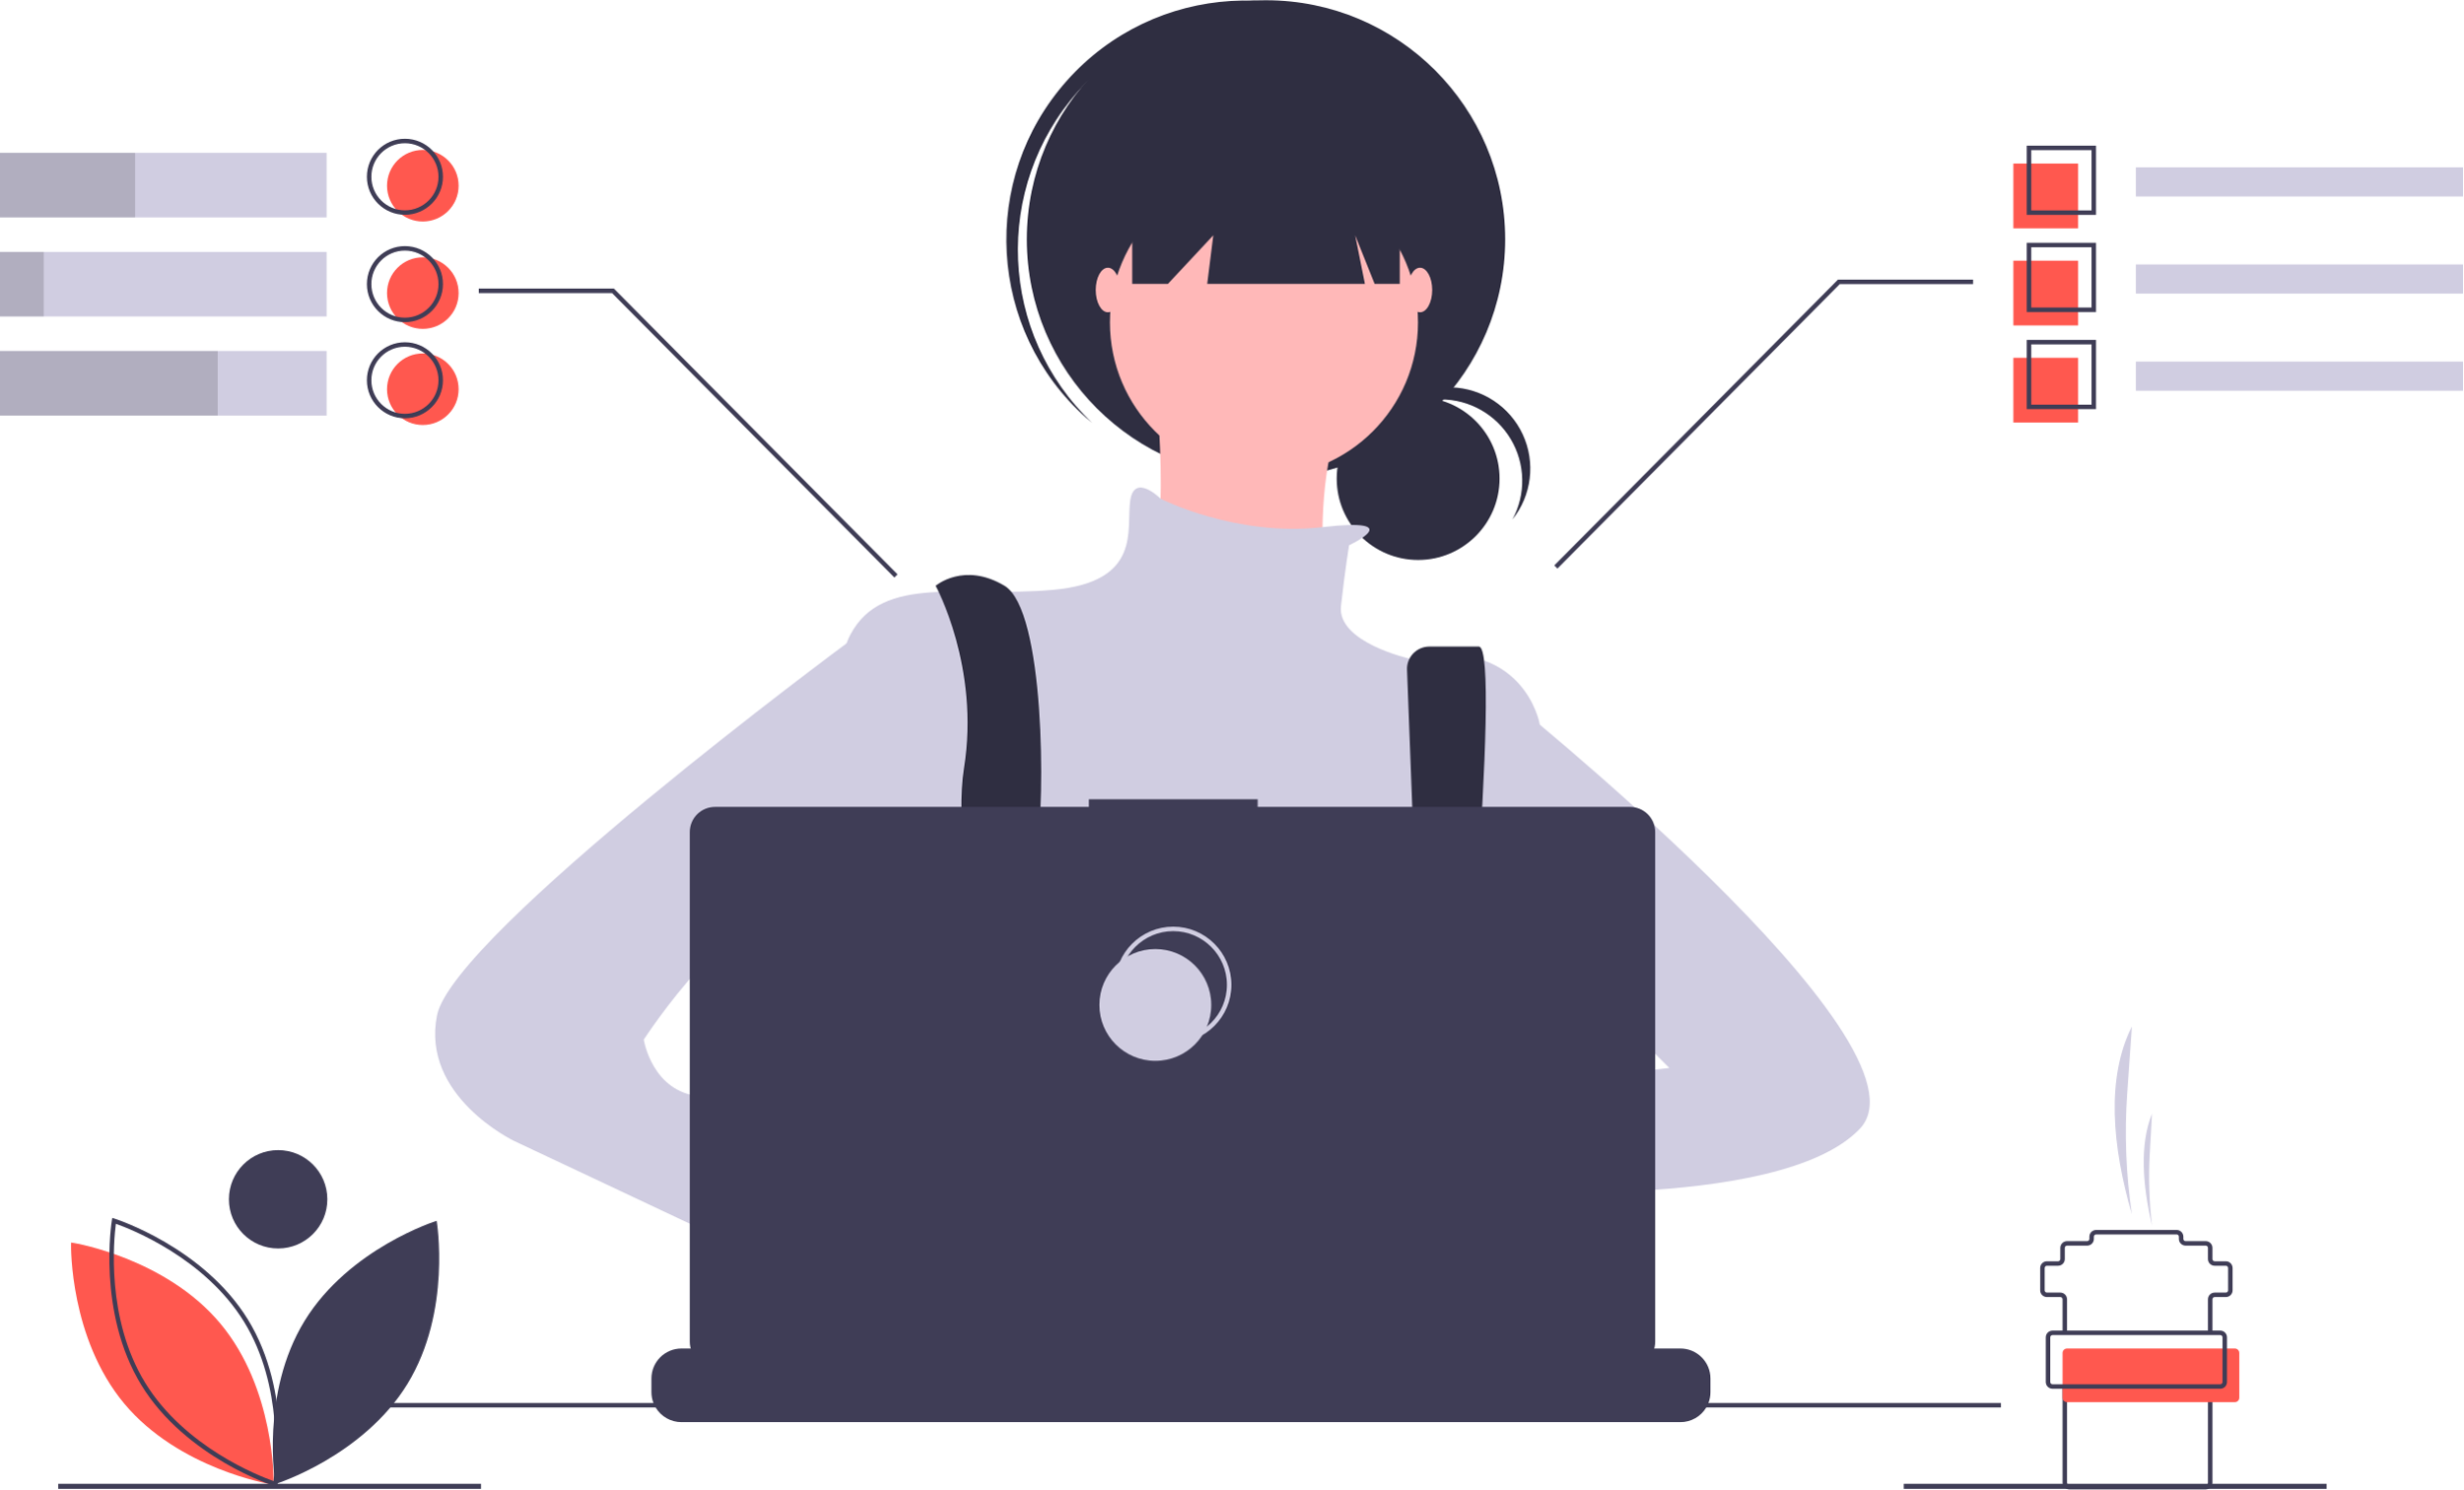
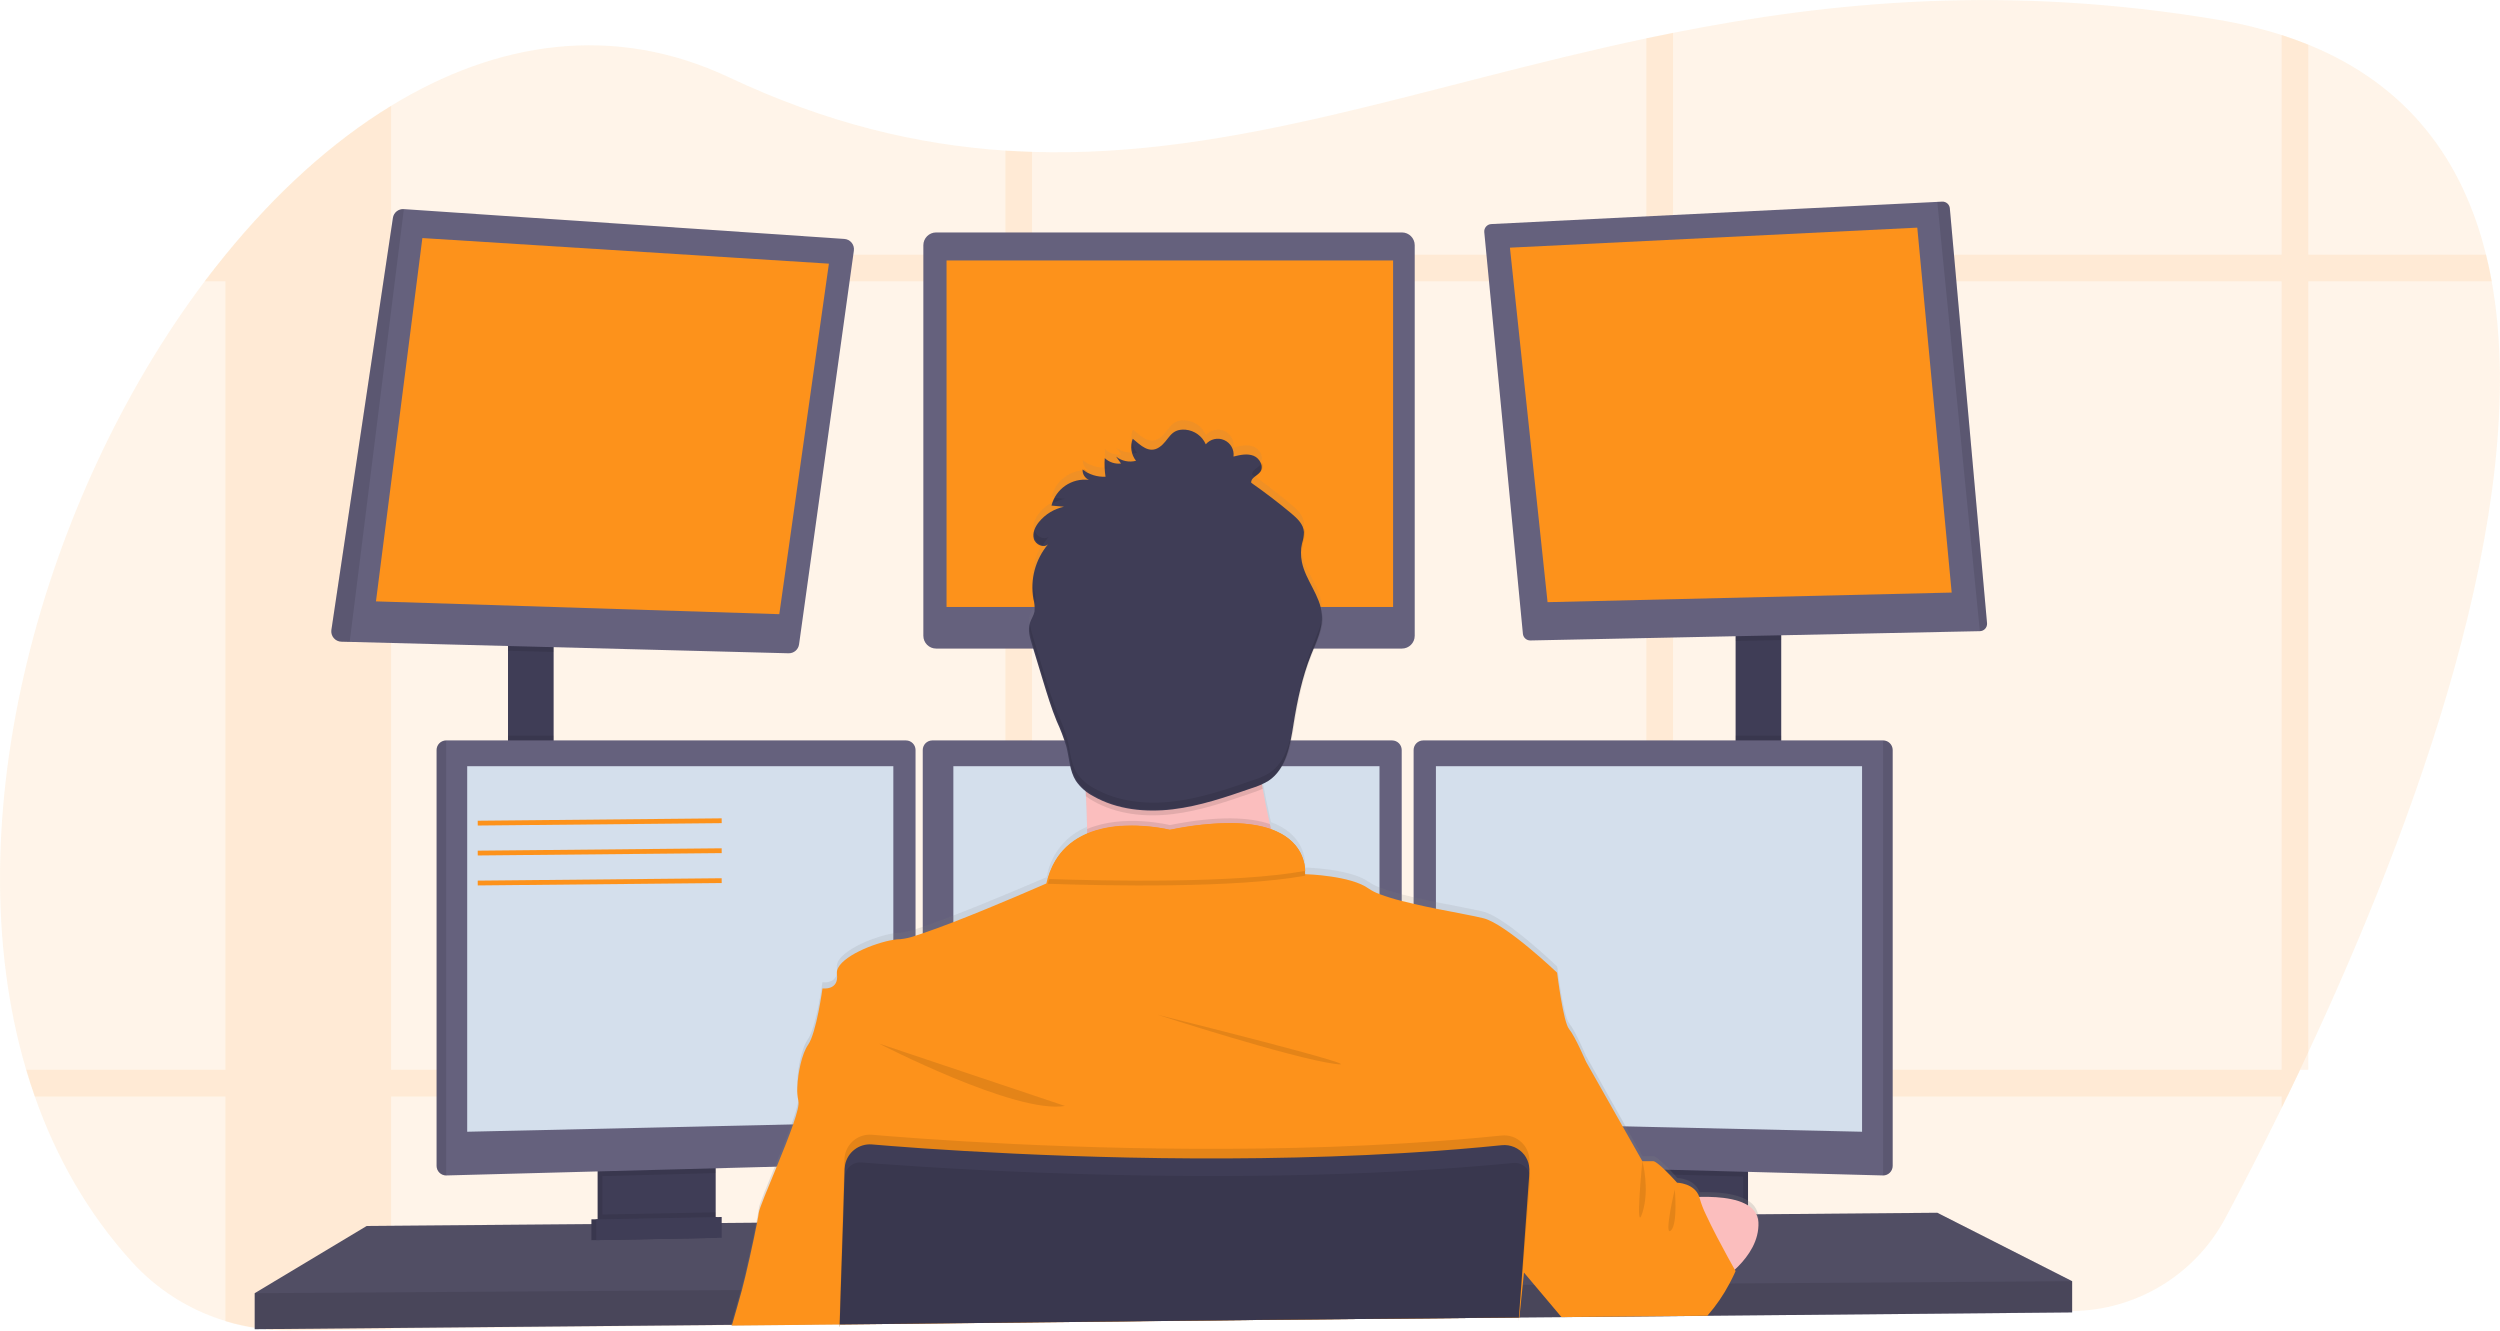
- <svg xmlns="http://www.w3.org/2000/svg" id="f61e7f2c-3df8-44b9-b514-d2b672d0e0d5" data-name="Layer 1" width="1101" height="666.051" viewBox="0 0 1101 666.051">
-   <circle cx="633.929" cy="214.02" r="36.396" fill="#2f2e41" />
-   <path d="M693.569,295.601a36.401,36.401,0,0,1,32.039,53.669,36.387,36.387,0,1,0-60.454-39.982A36.306,36.306,0,0,1,693.569,295.601Z" transform="translate(-49.50001 -116.9745)" fill="#2f2e41" />
-   <circle cx="565.919" cy="107.031" r="106.912" fill="#2f2e41" />
-   <path d="M531.51,157.671A106.893,106.893,0,0,1,679.677,146.461c-.874-.831-1.739-1.669-2.648-2.476A106.913,106.913,0,0,0,534.963,303.792c.908.808,1.842,1.568,2.77,2.339A106.893,106.893,0,0,1,531.51,157.671Z" transform="translate(-49.50001 -116.9745)" fill="#2f2e41" />
-   <circle cx="565.013" cy="144.178" r="68.859" fill="#ffb8b8" />
-   <path d="M565.587,282.898s9.06,83.356-5.436,92.416,83.356,21.745,83.356,21.745-14.497-90.604,21.745-114.161Z" transform="translate(-49.50001 -116.9745)" fill="#ffb8b8" />
-   <path d="M652.566,360.817s26.982-12.6-11.878-8.112-72.388-12.727-72.388-12.727-11.774-11.778-13.586.906,5.436,36.242-34.429,39.866-76.107-7.248-90.604,19.933-7.248,144.966-7.248,144.966,27.181,97.852,48.926,112.349,212.013-5.436,212.013-5.436L737.734,554.709V440.548s-7.248-39.866-57.986-28.993c0,0-32.617-7.248-30.805-23.557S652.566,360.817,652.566,360.817Z" transform="translate(-49.50001 -116.9745)" fill="#d0cde1" />
-   <path d="M478.55,727.245c1.12-4.88,1.87-7.64,1.87-7.64l-.58-3.97-5.97-40.54-2.51-17.1c21.74-9.06,27.18-50.74,27.18-50.74l.82-.49,3.71-2.22v-.01l13.32-7.99.27-.16,5.38,3.58,10.93,7.29c38.24,28.12,77.18,27.62,101.21,23.19,14.69-2.71,23.82-6.88,23.82-6.88l26.36-8.79.82-.27.81.12,15.46,2.34.28.05,1.28.19-3.58,24.75-5.19,35.97c13.71,7.26,25.9,20.9,36.56,37.71q3.54,5.58,6.86,11.61c2.88,5.2,5.63,10.61,8.25,16.15.32.66.63,1.33.94,2,1.01,2.17,2.01,4.36,2.98,6.56H473.75c.36-2.21.72-4.32,1.07-6.35a1.548,1.548,0,0,0,.04-.21c.13-.68.25-1.34.36-2C476.44,736.795,477.62,731.285,478.55,727.245Z" transform="translate(-49.50001 -116.9745)" fill="#2f2e41" />
-   <path d="M467.735,378.938s19.933,36.242,12.685,81.543S502.164,618.132,502.164,618.132l21.745-5.436s-14.497-94.228-10.872-115.973,3.624-106.912-14.497-117.785S467.735,378.938,467.735,378.938Z" transform="translate(-49.50001 -116.9745)" fill="#2f2e41" />
-   <path d="M678.473,416.6l7.617,200.626,14.497,9.06s20.839-220.167,9.966-220.167H688.43A9.97,9.97,0,0,0,678.473,416.6Z" transform="translate(-49.50001 -116.9745)" fill="#2f2e41" />
-   <circle cx="462.63" cy="487.567" r="9.06" fill="#ff584f" />
-   <circle cx="643.838" cy="496.627" r="9.06" fill="#ff584f" />
-   <polygon points="506.12 58.104 506.12 126.963 522.067 126.963 542.362 105.218 539.644 126.963 610.133 126.963 605.784 105.218 614.482 126.963 625.717 126.963 625.717 58.104 506.12 58.104" fill="#2f2e41" />
-   <ellipse cx="495.248" cy="129.681" rx="5.436" ry="9.966" fill="#ffb8b8" />
-   <ellipse cx="634.778" cy="129.681" rx="5.436" ry="9.966" fill="#ffb8b8" />
-   <path d="M721.425,612.695s-82.449-15.403-87.886,11.778,91.51,15.403,91.51,15.403Z" transform="translate(-49.50001 -116.9745)" fill="#ffb8b8" />
-   <path d="M719.613,426.052S917.129,583.702,880.888,621.756,706.929,648.937,706.929,648.937l9.06-45.302,79.731-9.06L755.855,554.709l-36.242,3.624Z" transform="translate(-49.50001 -116.9745)" fill="#d0cde1" />
-   <path d="M427.869,688.803l25.369,19.933s18.121,56.174,45.302,39.866S473.171,674.306,473.171,674.306l-30.805-10.872Z" transform="translate(-49.50001 -116.9745)" fill="#ffb8b8" />
-   <path d="M453.238,397.058l-25.301,7.614s-175.84,130.104-183.088,166.346S279.279,627.192,279.279,627.192l157.651,74.295,16.309-43.49-74.295-38.054s5.436-10.872-16.309-12.685S337.265,581.89,337.265,581.89s43.49-67.047,67.047-52.55,30.805,25.369,30.805,25.369Z" transform="translate(-49.50001 -116.9745)" fill="#d0cde1" />
-   <path d="M814.1,733.455v6.07a13.34,13.34,0,0,1-.91,4.87,13.682,13.682,0,0,1-.97,2,13.437,13.437,0,0,1-11.55,6.56H354.12a13.437,13.437,0,0,1-11.55-6.56,13.688,13.688,0,0,1-.97-2,13.342,13.342,0,0,1-.91-4.87v-6.07a13.426,13.426,0,0,1,13.43-13.43h25.74v-2.83a.559.559,0,0,1,.56-.56h13.43a.559.559,0,0,1,.56.56v2.83h8.39v-2.83a.559.559,0,0,1,.56-.56h13.43a.559.559,0,0,1,.56.56v2.83h8.4v-2.83a.559.559,0,0,1,.56-.56h13.43a.559.559,0,0,1,.56.56v2.83h8.39v-2.83a.559.559,0,0,1,.56-.56h13.43a.559.559,0,0,1,.56.56v2.83h8.39v-2.83a.559.559,0,0,1,.56-.56h13.43a.559.559,0,0,1,.56.56v2.83h8.4v-2.83a.559.559,0,0,1,.56-.56h13.43a.559.559,0,0,1,.56.56v2.83h8.39v-2.83a.559.559,0,0,1,.56-.56h105.2a.559.559,0,0,1,.56.56v2.83h8.4v-2.83a.559.559,0,0,1,.56-.56h13.43a.566.566,0,0,1,.56.56v2.83h8.39v-2.83a.559.559,0,0,1,.56-.56h13.43a.559.559,0,0,1,.56.56v2.83h8.39v-2.83a.559.559,0,0,1,.56-.56h13.43a.559.559,0,0,1,.56.56v2.83h8.4v-2.83a.559.559,0,0,1,.56-.56h13.43a.557.557,0,0,1,.55.56v2.83h8.4v-2.83a.559.559,0,0,1,.56-.56H738a.559.559,0,0,1,.56.56v2.83h8.39v-2.83a.559.559,0,0,1,.56-.56h13.43a.559.559,0,0,1,.56.56v2.83h39.17A13.426,13.426,0,0,1,814.1,733.455Z" transform="translate(-49.50001 -116.9745)" fill="#3f3d56" />
-   <rect x="161.448" y="627.416" width="733" height="2" fill="#3f3d56" />
-   <path d="M778.142,477.821H611.7v-3.431H536.228v3.431h-167.129a11.259,11.259,0,0,0-11.259,11.259v227.911A11.259,11.259,0,0,0,369.099,728.25H778.142a11.259,11.259,0,0,0,11.259-11.259V489.08A11.259,11.259,0,0,0,778.142,477.821Z" transform="translate(-49.50001 -116.9745)" fill="#3f3d56" />
-   <circle cx="524.448" cy="440.416" r="25" fill="none" stroke="#d0cde1" stroke-miterlimit="10" stroke-width="2" />
-   <circle cx="516.448" cy="449.416" r="25" fill="#d0cde1" />
-   <rect x="26.02" y="663.551" width="189" height="2.262" fill="#3f3d56" />
-   <rect x="851.02" y="663.551" width="189" height="2.262" fill="#3f3d56" />
-   <path d="M185.639,707.692c-19.911,32.506-13.061,72.941-13.061,72.941s39.133-12.269,59.044-44.775,13.061-72.941,13.061-72.941S205.55,675.185,185.639,707.692Z" transform="translate(-49.50001 -116.9745)" fill="#3f3d56" />
-   <path d="M171.766,780.901l-1.132-.179c-.409-.065-41.158-6.817-65.562-36.015-24.404-29.199-23.817-70.5-23.809-70.914l.024-1.146,1.132.179c.409.065,41.158,6.817,65.562,36.016h0c24.404,29.198,23.817,70.499,23.809,70.913Z" transform="translate(-49.50001 -116.9745)" fill="#ff584f" />
-   <path d="M173.374,781.929l-1.094-.343c-.396-.124-39.721-12.756-59.598-45.206-19.877-32.451-13.263-73.223-13.194-73.631l.191-1.13,1.094.343c.396.124,39.721,12.756,59.598,45.207h0c19.877,32.45,13.263,73.222,13.194,73.63Zm-72.081-117.678c-.905,6.843-4.514,42.336,13.095,71.084,17.609,28.747,50.867,41.658,57.373,43.962.905-6.843,4.514-42.336-13.095-71.083h0C141.056,679.466,107.798,666.555,101.293,664.251Z" transform="translate(-49.50001 -116.9745)" fill="#3f3d56" />
-   <circle cx="124.321" cy="536.328" r="22" fill="#3f3d56" />
-   <polygon points="399.789 258.254 273.582 131.051 214 131.051 214 129.051 274.417 129.051 274.711 129.348 401.211 256.848 399.789 258.254" fill="#3f3d56" />
-   <polygon points="696.211 254.254 822.417 127.051 882 127.051 882 125.051 821.582 125.051 821.289 125.348 694.789 252.848 696.211 254.254" fill="#3f3d56" />
-   <rect x="0" y="68.34" width="146" height="28.877" fill="#d0cde1" />
-   <rect x="0" y="112.651" width="146" height="28.877" fill="#d0cde1" />
-   <rect x="0" y="156.963" width="146" height="28.877" fill="#d0cde1" />
-   <rect x="0" y="68.34" width="60.399" height="28.877" opacity="0.15" />
-   <rect y="112.651" width="19.554" height="28.877" opacity="0.15" />
-   <rect x="0" y="156.963" width="97.333" height="28.877" opacity="0.15" />
-   <rect x="954.776" y="74.827" width="146.224" height="13.03" fill="#d0cde1" />
-   <rect x="900" y="73.14" width="28.955" height="28.955" fill="#ff584f" />
-   <rect x="900" y="116.573" width="28.955" height="28.955" fill="#ff584f" />
-   <rect x="900" y="160.006" width="28.955" height="28.955" fill="#ff584f" />
-   <path d="M986.455,213.07H955.5V182.115h30.955Zm-28.955-2h26.955V184.115H957.5Z" transform="translate(-49.50001 -116.9745)" fill="#3f3d56" />
-   <rect x="954.776" y="118.26" width="146.224" height="13.03" fill="#d0cde1" />
-   <path d="M986.455,256.503H955.5V225.548h30.955Zm-28.955-2h26.955V227.548H957.5Z" transform="translate(-49.50001 -116.9745)" fill="#3f3d56" />
-   <rect x="954.776" y="161.693" width="146.224" height="13.03" fill="#d0cde1" />
-   <path d="M986.455,299.936H955.5V268.981h30.955Zm-28.955-2h26.955V270.981H957.5Z" transform="translate(-49.50001 -116.9745)" fill="#3f3d56" />
-   <circle cx="189" cy="83.051" r="16" fill="#ff584f" />
-   <circle cx="189" cy="131.051" r="16" fill="#ff584f" />
-   <circle cx="189" cy="174.051" r="16" fill="#ff584f" />
-   <path d="M230.5,213.025a17,17,0,1,1,17-17A17.019,17.019,0,0,1,230.5,213.025Zm0-32a15,15,0,1,0,15,15A15.017,15.017,0,0,0,230.5,181.025Z" transform="translate(-49.50001 -116.9745)" fill="#3f3d56" />
-   <path d="M230.5,261.025a17,17,0,1,1,17-17A17.019,17.019,0,0,1,230.5,261.025Zm0-32a15,15,0,1,0,15,15A15.017,15.017,0,0,0,230.5,229.025Z" transform="translate(-49.50001 -116.9745)" fill="#3f3d56" />
-   <path d="M230.5,304.025a17,17,0,1,1,17-17A17.019,17.019,0,0,1,230.5,304.025Zm0-32a15,15,0,1,0,15,15A15.017,15.017,0,0,0,230.5,272.025Z" transform="translate(-49.50001 -116.9745)" fill="#3f3d56" />
-   <path d="M1038.5,713.025h-2v-15a3.003,3.003,0,0,1,3-3h5a1.001,1.001,0,0,0,1-1v-10a1.001,1.001,0,0,0-1-1h-5a3.003,3.003,0,0,1-3-3v-5a1.001,1.001,0,0,0-1-1h-9a3.003,3.003,0,0,1-3-3v-1a1.001,1.001,0,0,0-1-1h-36a1.001,1.001,0,0,0-1,1v1a3.003,3.003,0,0,1-3,3h-9a1.001,1.001,0,0,0-1,1v5a3.003,3.003,0,0,1-3,3h-5a1.001,1.001,0,0,0-1,1v10a1.001,1.001,0,0,0,1,1h6a3.003,3.003,0,0,1,3,3v15h-2v-15a1.001,1.001,0,0,0-1-1h-6a3.003,3.003,0,0,1-3-3v-10a3.003,3.003,0,0,1,3-3h5a1.001,1.001,0,0,0,1-1v-5a3.003,3.003,0,0,1,3-3h9a1.001,1.001,0,0,0,1-1v-1a3.003,3.003,0,0,1,3-3h36a3.003,3.003,0,0,1,3,3v1a1.001,1.001,0,0,0,1,1h9a3.003,3.003,0,0,1,3,3v5a1.001,1.001,0,0,0,1,1h5a3.003,3.003,0,0,1,3,3v10a3.003,3.003,0,0,1-3,3h-5a1.001,1.001,0,0,0-1,1Z" transform="translate(-49.50001 -116.9745)" fill="#3f3d56" />
-   <path d="M1035.5,783.025h-61a3.003,3.003,0,0,1-3-3v-43h2v43a1.001,1.001,0,0,0,1,1h61a1.001,1.001,0,0,0,1-1v-43h2v43A3.003,3.003,0,0,1,1035.5,783.025Z" transform="translate(-49.50001 -116.9745)" fill="#3f3d56" />
-   <rect x="922" y="603.051" width="79" height="24" rx="2" fill="#ff584f" />
-   <path d="M1042,738.025H967a3.003,3.003,0,0,1-3-3v-20a3.003,3.003,0,0,1,3-3h75a3.003,3.003,0,0,1,3,3v20A3.003,3.003,0,0,1,1042,738.025Zm-75-24a1.001,1.001,0,0,0-1,1v20a1.001,1.001,0,0,0,1,1h75a1.001,1.001,0,0,0,1-1v-20a1.001,1.001,0,0,0-1-1Z" transform="translate(-49.50001 -116.9745)" fill="#3f3d56" />
-   <path d="M1002.5,660.025v0a249.628,249.628,0,0,1-2.095-54.111L1002.5,576.025h0c-11.542,22.966-8.933,53.192,0,84Z" transform="translate(-49.50001 -116.9745)" fill="#d0cde1" />
-   <path d="M1011.5,665.025v0a183.497,183.497,0,0,1-1.008-32.209L1011.5,615.025h0c-5.553,13.67-4.298,31.662,0,50Z" transform="translate(-49.50001 -116.9745)" fill="#d0cde1" />
+ <svg xmlns="http://www.w3.org/2000/svg" id="59725d3d-bdd8-4af0-9b66-49b8d09410bc" data-name="Layer 1" width="1041.32" height="554.17" viewBox="0 0 1041.32 554.17">
+   <defs>
+     <linearGradient id="dff037aa-d578-4bab-81e7-399360663117" x1="597.75" y1="725.44" x2="597.75" y2="347.69" gradientUnits="userSpaceOnUse">
+       <stop offset="0" stop-color="gray" stop-opacity="0.25" />
+       <stop offset="0.54" stop-color="gray" stop-opacity="0.12" />
+       <stop offset="1" stop-color="gray" stop-opacity="0.1" />
+     </linearGradient>
+   </defs>
+   <path d="M1040.82,611.12q-1.74,3.75-3.47,7.4-2.7,5.67-5.33,11.12c-.78,1.61-1.56,3.19-2.32,4.77-8.6,17.57-16.63,33.11-23.45,45.89A73.21,73.21,0,0,1,942.44,719l-151.65,1.65h-1.6l-13,.14-11.12.12-34.1.37-1.38,0-17.36.19h-.53l-107,1.16-95.51,1-11.11.12-69,.75H429l-44.75.48h-.48l-141.5,1.53-42.33.46a88.07,88.07,0,0,1-26.67-3.82,86.39,86.39,0,0,1-39.09-24.75C116,678.37,102.75,655,93.85,629.64q-1.93-5.49-3.6-11.12C59.44,514.37,97,380,164.6,290.08q4.25-5.64,8.64-11l.07-.08c20.79-25.52,44.1-46.84,68.93-62,44-26.91,92.75-34.49,140.7-11.9,40.57,19.12,78.45,28.11,115.17,30.55,3.71.24,7.42.42,11.11.53,84.23,2.65,163.17-27.7,255.87-47.29,3.69-.78,7.39-1.55,11.12-2.28,66.13-13.16,139.49-20.1,226.73-5.51a189.09,189.09,0,0,1,26.76,6.4q5.77,1.86,11.12,4c41.64,16.94,64.35,48.24,74,87.46q1.37,5.46,2.37,11.11C1134.3,384.41,1084.19,518.23,1040.82,611.12Z" transform="translate(-79.34 -172.91)" fill="#fd921b" opacity="0.1" />
+   <g opacity="0.1">
+     <path d="M242.24,217V726.62l-42.33.46a88.07,88.07,0,0,1-26.67-3.82V279h.07C194.1,253.45,217.41,232.13,242.24,217Z" transform="translate(-79.34 -172.91)" fill="#fd921b" />
+     <path d="M1117.24,290.08H164.6q4.25-5.64,8.64-11V279h941.63Q1116.24,284.43,1117.24,290.08Z" transform="translate(-79.34 -172.91)" fill="#fd921b" />
+     <path d="M1040.82,191.51v427h-3.47q-2.7,5.67-5.33,11.12c-.78,1.61-1.56,3.19-2.32,4.77V187.47Q1035.47,189.33,1040.82,191.51Z" transform="translate(-79.34 -172.91)" fill="#fd921b" />
+     <path d="M776.21,186.58V720.83l-11.12.12V188.86C768.78,188.08,772.48,187.31,776.21,186.58Z" transform="translate(-79.34 -172.91)" fill="#fd921b" />
+     <path d="M509.22,236.15V723.73l-11.11.12V235.62C501.82,235.86,505.53,236,509.22,236.15Z" transform="translate(-79.34 -172.91)" fill="#fd921b" />
+     <path d="M1037.35,618.52q-2.7,5.67-5.33,11.12H93.85q-1.93-5.49-3.6-11.12Z" transform="translate(-79.34 -172.91)" fill="#fd921b" />
+   </g>
+   <rect x="211.6" y="265.83" width="19" height="57.66" fill="#3f3d56" />
+   <rect x="722.93" y="262.83" width="19" height="61" fill="#3f3d56" />
+   <polygon points="863.1 533.65 863.1 546.65 711.18 548.05 709.56 548.08 651.82 548.61 650.44 548.63 632.89 548.78 632.37 548.78 525.39 549.77 349.78 551.4 349.63 551.4 304.98 551.82 304.5 551.83 106.1 553.65 106.1 538.65 152.75 510.65 246.35 509.87 248.35 509.86 249.01 509.85 251.01 509.82 295.95 509.45 297.96 509.44 298.6 509.43 300.6 509.42 315.01 509.3 315.39 509.29 350.94 508.99 351.23 508.99 628.63 506.65 635.42 506.6 636.1 506.6 641.28 506.55 678.93 506.24 680.93 506.21 682.78 506.19 683.74 506.19 695.45 506.1 697.77 506.07 700.88 506.05 710.63 505.96 726.1 505.83 728.1 505.81 731.58 505.79 732.23 505.79 806.94 505.15 863.1 533.65" fill="#65617d" />
+   <polygon points="863.1 533.65 863.1 546.65 711.18 548.05 709.56 548.08 651.82 548.61 650.44 548.63 632.89 548.78 632.37 548.78 525.39 549.77 349.78 551.4 349.63 551.4 304.98 551.82 304.5 551.83 106.1 553.65 106.1 538.65 152.75 510.65 246.35 509.87 248.35 509.86 249.01 509.85 251.01 509.82 295.95 509.45 297.96 509.44 298.6 509.43 300.6 509.42 315.01 509.3 315.39 509.29 350.94 508.99 351.23 508.99 628.63 506.65 635.42 506.6 636.1 506.6 641.28 506.55 678.93 506.24 680.93 506.21 682.78 506.19 683.74 506.19 695.45 506.1 697.77 506.07 700.88 506.05 710.63 505.96 726.1 505.83 728.1 505.81 731.58 505.79 732.23 505.79 806.94 505.15 863.1 533.65" opacity="0.2" />
+   <path d="M375.44,656.57v24.49a6.13,6.13,0,0,1-3.5,5.54,6,6,0,0,1-2.5.6l-34.9.74a6,6,0,0,1-2.7-.57,6.12,6.12,0,0,1-3.57-5.57V656.57Z" transform="translate(-79.34 -172.91)" fill="#3f3d56" />
+   <path d="M375.44,656.57v24.49a6.13,6.13,0,0,1-3.5,5.54,6,6,0,0,1-2.5.6l-34.9.74a6,6,0,0,1-2.7-.57,6.12,6.12,0,0,1-3.57-5.57V656.57Z" transform="translate(-79.34 -172.91)" opacity="0.1" />
+   <path d="M377.44,656.57v24.49a6.13,6.13,0,0,1-3.5,5.54,6,6,0,0,1-2.5.6l-34.9.74a6,6,0,0,1-2.7-.57,6.12,6.12,0,0,1-3.57-5.57V656.57Z" transform="translate(-79.34 -172.91)" fill="#3f3d56" />
+   <rect x="680.93" y="483.66" width="47.17" height="31.5" fill="#3f3d56" />
+   <rect x="680.93" y="483.66" width="47.17" height="31.5" opacity="0.1" />
+   <rect x="678.93" y="483.66" width="47.17" height="31.5" fill="#3f3d56" />
+   <polygon points="230.6 265.82 230.6 271.55 211.6 271.06 211.6 265.82 230.6 265.82" opacity="0.1" />
+   <path d="M435,277.31l-22.83,164a4.3,4.3,0,0,1-4.37,3.71L225,440.28l-3.47-.09a4.3,4.3,0,0,1-4.16-4.87L243,263.64a4.3,4.3,0,0,1,4.54-3.63L431,272.43A4.29,4.29,0,0,1,435,277.31Z" transform="translate(-79.34 -172.91)" fill="#65617d" />
+   <polygon points="175.93 99.16 156.6 250.49 324.6 255.82 345.26 109.82 175.93 99.16" fill="#fd921b" />
+   <rect x="384.6" y="96.82" width="204.67" height="173.33" rx="5.33" ry="5.33" fill="#65617d" />
+   <rect x="394.26" y="108.49" width="186" height="144.33" fill="#fd921b" />
+   <polygon points="741.93 262.82 741.93 266.61 722.93 267 722.93 262.82 741.93 262.82" opacity="0.1" />
+   <path d="M907,432.53a3.08,3.08,0,0,1-3,3.28L716.8,439.68a3.08,3.08,0,0,1-3.13-2.79L697.58,269.61a3.08,3.08,0,0,1,2.92-3.37L886.28,257l2-.1a3.07,3.07,0,0,1,3.22,2.8Z" transform="translate(-79.34 -172.91)" fill="#65617d" />
+   <polygon points="628.93 103.16 798.6 94.82 812.93 246.82 644.6 250.82 628.93 103.16" fill="#fd921b" />
+   <path d="M907,432.53a3.08,3.08,0,0,1-3,3.28L886.28,257l2-.1a3.07,3.07,0,0,1,3.22,2.8Z" transform="translate(-79.34 -172.91)" opacity="0.1" />
+   <path d="M247.57,260,225,440.28l-3.47-.09a4.3,4.3,0,0,1-4.16-4.87L243,263.64A4.3,4.3,0,0,1,247.57,260Z" transform="translate(-79.34 -172.91)" opacity="0.1" />
+   <rect x="211.6" y="306.41" width="19" height="17.08" opacity="0.1" />
+   <polygon points="298.1 483.65 298.1 488.62 250.93 489.88 250.93 483.65 298.1 483.65" opacity="0.1" />
+   <path d="M460.69,485.27v168.2a4,4,0,0,1-3.85,3.95l-191.65,5.1h-.05a4,4,0,0,1-3.95-3.95V485.27a4,4,0,0,1,3.95-3.95h191.6A4,4,0,0,1,460.69,485.27Z" transform="translate(-79.34 -172.91)" fill="#65617d" />
+   <path d="M265.19,481.32v181.2h-.05a4,4,0,0,1-3.95-3.95V485.27a4,4,0,0,1,3.95-3.95Z" transform="translate(-79.34 -172.91)" opacity="0.1" />
+   <polygon points="194.6 319.15 372.1 319.15 372.1 467.4 194.6 471.4 194.6 319.15" fill="#d4dfec" />
+   <rect x="722.93" y="306.41" width="19" height="17.42" opacity="0.1" />
+   <polygon points="726.1 483.65 726.1 490.06 678.93 488.8 678.93 483.65 726.1 483.65" opacity="0.1" />
+   <path d="M867.69,485.27v173.3a4,4,0,0,1-4,3.95h0L672,657.42a4,4,0,0,1-3.85-3.95V485.27a4,4,0,0,1,3.95-3.95h191.6A4,4,0,0,1,867.69,485.27Z" transform="translate(-79.34 -172.91)" fill="#65617d" />
+   <path d="M867.69,485.27v173.3a4,4,0,0,1-4,3.95h0V481.32h0A4,4,0,0,1,867.69,485.27Z" transform="translate(-79.34 -172.91)" opacity="0.1" />
+   <polygon points="775.6 319.15 598.1 319.15 598.1 467.4 775.6 471.4 775.6 319.15" fill="#d4dfec" />
+   <path d="M663.19,485.27v168.2a4,4,0,0,1-3.85,3.95l-191.65,5.1h0a4,4,0,0,1-4-3.95V485.27a4,4,0,0,1,3.95-3.95h191.6A4,4,0,0,1,663.19,485.27Z" transform="translate(-79.34 -172.91)" fill="#65617d" />
+   <polygon points="397.1 319.15 574.6 319.15 574.6 467.4 397.1 471.4 397.1 319.15" fill="#d4dfec" />
+   <polygon points="863.1 533.65 863.1 546.65 711.18 548.05 709.56 548.08 651.82 548.61 650.44 548.63 632.89 548.78 632.37 548.78 525.39 549.77 349.78 551.4 349.63 551.4 304.98 551.82 304.5 551.83 106.1 553.65 106.1 538.65 308.61 537.32 309.09 537.32 350.08 537.04 350.27 537.04 633.35 535.17 633.64 535.17 633.81 535.16 634.28 535.16 639.07 535.13 640.53 535.13 715.02 534.63 719.42 534.61 720.4 534.6 863.1 533.65" opacity="0.1" />
+   <circle cx="487.26" cy="272.16" r="51.33" fill="#fbbebe" />
+   <path d="M383.74,725.09c0-.11.06-.23.1-.35,1-3.59,2.78-9.66,4.11-14.51.17-.6.33-1.19.48-1.75,1.47-5.47,4.33-18.28,5.92-26.27.56-2.81,1-5,1.09-6.1.2-1.69,3.21-8.92,6.62-17.23,2.39-5.84,5-12.22,6.91-17.6a61.38,61.38,0,0,0,2.93-9.85,5.1,5.1,0,0,0,0-2.13,14.69,14.69,0,0,1-.48-3.5v0c-.23-6.2,1.62-16,4.48-20.11,3.5-5,6-23.66,6-23.66s5.18.75,6-3.53a6.15,6.15,0,0,0,.1-1.4,7.41,7.41,0,0,0-.09-1.11c-.89-6.24,14.72-12.88,23.5-14.31a19.67,19.67,0,0,1,3-.28,27.24,27.24,0,0,0,6.25-1.44q1.4-.43,3-1c3.68-1.24,8.08-2.88,12.75-4.68,17.56-6.81,38.82-16,38.82-16,.15-.71.32-1.39.51-2.06a27.71,27.71,0,0,1,16.35-18.93h0c0-.66,0-1.33,0-2,0-3.45-.15-7-.3-10.54,0-.69-.06-1.38-.1-2.07,0-.2,0-.41,0-.61s0-.35,0-.52c0-.7-.07-1.4-.11-2.09l-.18-.14a16.41,16.41,0,0,1-3.9-4.2,15.27,15.27,0,0,1-1.42-3c-1.25-3.39-1.54-7.17-2.38-10.75l-.18-.74a84,84,0,0,0-4-10.58c-2.21-5.42-3.91-11-5.6-16.65q-1.54-5.13-3.11-10.28l-1.58-5.24c-.3-1-.6-2-.83-3v0a13.27,13.27,0,0,1-.26-1.4,0,0,0,0,1,0,0,10,10,0,0,1,.24-4.61,32.09,32.09,0,0,1,1.32-3,7.87,7.87,0,0,0,.5-1.38v0a3,3,0,0,0,.08-.32,5.65,5.65,0,0,0,.11-1.08,18.46,18.46,0,0,0-.52-3.89.07.07,0,0,1,0-.05,2.56,2.56,0,0,0-.05-.27,25.48,25.48,0,0,1-.36-3,28.45,28.45,0,0,1,3.47-15.57l.19-.36a25.22,25.22,0,0,1,1.84-2.78h0c.31-.42.63-.82,1-1.22-1.4,1.34-3.7.75-5-.69a3.61,3.61,0,0,1-.55-.75,3.81,3.81,0,0,1-.23-.45c-.05-.12-.09-.25-.13-.38-.7-2.45.52-5.06,2.12-7.05a18.49,18.49,0,0,1,5.74-4.7h0a3.84,3.84,0,0,1,.4-.21,17.12,17.12,0,0,1,2.64-1.06h0a15.06,15.06,0,0,1,1.63-.44l-3.71-.34-1.5-.14a14.49,14.49,0,0,1,13-10.91h1.08a11.73,11.73,0,0,1,1.57.13,4.44,4.44,0,0,1-2.65-4.33,14.41,14.41,0,0,0,9.19,3.06h.38a30,30,0,0,1-.34-3.27h0a0,0,0,0,1,0,0,0,0,0,0,1,0,0,33.19,33.19,0,0,1,0-4.46,8.44,8.44,0,0,0,6.78,2.26l-2.08-2.9a9.49,9.49,0,0,0,6.56,2.05l.48-.05a7,7,0,0,0,1.19-.23l.09,0c-.19-.24-.36-.49-.53-.75l-.06-.12a9.67,9.67,0,0,1-1-2.09,6.59,6.59,0,0,1-.24-.87h0a8.75,8.75,0,0,1,.45-5.45c3.23,2.7,6.77,6.39,11,3.6s4.37-7.91,11-7.39a10.2,10.2,0,0,1,8.41,6.12,6.75,6.75,0,0,1,7.67-1.75,6.85,6.85,0,0,1,3.88,6.89c2.75-.69,5.71-1.37,8.35-.33s4.34,4.41,2.84,6.66a1.43,1.43,0,0,1-.14.2c-1.23,1.59-3.95,2.46-3.66,4.46l.42.3,1.3.94a.05.05,0,0,1,0,0q7.65,5.52,14.9,11.6c2.48,2.08,5.12,4.58,5.29,7.83a8.64,8.64,0,0,1-.24,2.37h0c-.16.78-.38,1.56-.55,2.34a19.51,19.51,0,0,0-.34,6.05h0c.07.59.16,1.17.27,1.76,1.53,7.73,7.71,14.11,8.32,22l0,.56a17.78,17.78,0,0,1-.07,2.53c-.46,4.8-2.68,9.41-4.48,14-.11.28-.22.56-.32.84-3.47,9-5.47,18.59-7,28.16a100.26,100.26,0,0,1-2,10.09A26.73,26.73,0,0,1,611,492.07a16.22,16.22,0,0,1-3.36,3,18.67,18.67,0,0,1-2.65,1.41s0,0,0,.06c.11.61.2,1.22.31,1.83.06.32.11.64.17,1h0a.14.14,0,0,0,0,.06c.84,4.73,1.8,9.36,2.81,13.76l.51,2.19c12.6,4.55,14.09,13.87,14.18,17.44a9.64,9.64,0,0,1,0,1.43s19,.5,26.5,6a20.34,20.34,0,0,0,4.51,2.3,83,83,0,0,0,9.25,2.89c1.61.42,3.29.83,5,1.23,3,.69,6.18,1.36,9.25,2,8.19,1.65,15.9,3,19.81,4,9.33,2.36,30.67,22.82,30.67,22.82s2.5,20.64,5,23.65,7,13.59,7,13.59l16.54,29.41,7,12.37h4.5c.62,0,1.84.88,3.21,2.1,1.19,1.06,2.51,2.38,3.67,3.58l1.92,2.05,1.2,1.33s7.27.18,9.24,5.93c5.92-.17,13.19.22,18.28,2.5a14.14,14.14,0,0,1,2,1.08,8.68,8.68,0,0,1,4.13,5.66,8.34,8.34,0,0,1,.18,1.44c0,.57,0,1.14,0,1.7-.36,7.57-5.29,13.87-9.82,18.11l.32.57s-.15.36-.44,1c-.08.19-.18.4-.29.64h0c-.59,1.26-1.53,3.15-2.76,5.36a63.31,63.31,0,0,1-9.57,13.17l-.29.3-57.74.53-.17-.2L719.87,708l-5.57-6.64-.17-.21-.16,1.59-.54,5.3-1.3,12.81-.07.64,0,.17-.15,1.48.11-1.48h-.29l-107,1L429.11,724.6l0,.84h-.14l0-.84-44.75.48Z" transform="translate(-79.34 -172.91)" fill="url(#dff037aa-d578-4bab-81e7-399360663117)" />
+   <path d="M617.94,550.07s-99.5,12-90,0c3.44-4.34,4.39-17.2,4.2-31.85-.06-4.45-.22-9.06-.45-13.65-1.1-22-3.75-43.5-3.75-43.5s87-41,77-8.5c-4,13.13-2.69,31.57.35,48.88.89,5.05,1.92,10,3,14.7A344.67,344.67,0,0,0,617.94,550.07Z" transform="translate(-79.34 -172.91)" fill="#fbbebe" />
+   <path d="M617.94,550.07s-99.5,12-90,0c3.44-4.34,4.39-17.2,4.2-31.85,15.17-6.48,34.47-1.65,34.47-1.65,20.32-4.05,33.35-3.26,41.68-.42A344.67,344.67,0,0,0,617.94,550.07Z" transform="translate(-79.34 -172.91)" opacity="0.1" />
+   <path d="M429.08,725.44l0-.84,175.62-1.91,107-1H712l-.11,1.48.15-1.48h.19l0-.17,1.37-13.45.52-5.09.16-1.59.14-1.33,6.18-20.61,6.18-20.58,5.2-17.33,7.94-26.48s-4.5-10.5-7-13.5-5-23.5-5-23.5-21.34-20.33-30.67-22.67c-3.91-1-11.63-2.33-19.83-4-3.07-.62-6.22-1.28-9.25-2-1.71-.39-3.39-.8-5-1.21a87.91,87.91,0,0,1-9.25-2.86,20.7,20.7,0,0,1-4.5-2.29c-7.35-5.39-25.77-6-26.48-6h0a.42.42,0,0,1,0-.07v-.09a10.26,10.26,0,0,0,0-1.26c0-.4,0-.87-.09-1.4,0-.16,0-.33-.07-.5-.05-.36-.11-.74-.2-1.14a5,5,0,0,0-.12-.53,17.21,17.21,0,0,0-1.25-3.49c-.07-.16-.16-.33-.24-.49a18.25,18.25,0,0,0-1.7-2.63c-.13-.17-.27-.35-.42-.52a19.58,19.58,0,0,0-2.72-2.64c-.27-.21-.55-.43-.84-.63a4.67,4.67,0,0,0-.51-.36l-.89-.58-.83-.48c-.73-.4-1.5-.79-2.34-1.16-.26-.12-.54-.23-.82-.34s-.72-.28-1.09-.42l-.06,0L608,518c-.57-.19-1.15-.36-1.76-.53l-.93-.24-1-.23-1-.21c-1-.2-2.07-.38-3.19-.52l-1.14-.14-1.17-.12-1.21-.1-1.72-.1-2-.07a124.68,124.68,0,0,0-26.24,2.79,72.27,72.27,0,0,0-18.26-1.68l-.87,0-1,.06-.64,0-1.29.12c-.43,0-.87.09-1.3.15s-.88.11-1.31.18l-.66.11c-.65.11-1.31.23-2,.37q-.33.06-.66.15c-.87.19-1.74.42-2.6.68-.43.12-.86.26-1.29.41-.22.06-.43.14-.64.22l-.64.23-.63.25-.75.3c-.38.16-.75.33-1.12.51-.21.09-.42.19-.62.3s-.41.2-.6.31a27.75,27.75,0,0,0-6.21,4.38l-.51.49-.5.51c-.17.17-.33.35-.49.53a23.82,23.82,0,0,0-1.82,2.25c-.16.21-.31.42-.46.64a26.69,26.69,0,0,0-1.72,2.92c-.13.24-.25.49-.37.73a32.7,32.7,0,0,0-2,5.25q-.28,1-.51,2S494,550.24,476.44,557c-4.67,1.8-9.07,3.43-12.75,4.66-1.07.36-2.07.69-3,1a26.7,26.7,0,0,1-6.25,1.44,19.67,19.67,0,0,0-3,.28c-8.07,1.31-21.9,7-23.41,12.71a3.69,3.69,0,0,0-.1,1.4s0,.07,0,.11c1,7-6,6-6,6s-2.5,18.5-6,23.5c-2.53,3.6-4.26,11.63-4.48,17.69v0a19.61,19.61,0,0,0,.44,5.63c0,.05,0,.1,0,.14.4,1.34-.56,5-2.19,9.69-1.77,5.15-4.35,11.55-6.83,17.59-3.74,9.12-7.26,17.4-7.48,19.22-.09.81-.35,2.26-.71,4.13-1.46,7.62-4.7,22.13-6.3,28-1.19,4.38-2.92,10.38-4.11,14.5,0,.12-.07.24-.1.35L429,724.6l0,.84h.14Z" transform="translate(-79.34 -172.91)" fill="#fd921b" />
+   <path d="M445.44,607.57s57,29.5,77.5,26Z" transform="translate(-79.34 -172.91)" opacity="0.1" />
+   <path d="M561.44,595.57s55.5,18,74,20.5S561.44,595.57,561.44,595.57Z" transform="translate(-79.34 -172.91)" opacity="0.1" />
+   <path d="M623,537.65c-29,5.34-83.6,4.19-107.2,3.38,8.65-31,50.83-20.46,50.83-20.46C618.84,510.15,622.84,531.77,623,537.65Z" transform="translate(-79.34 -172.91)" opacity="0.1" />
+   <path d="M623,535.65c-29,5.34-83.6,4.19-107.2,3.38,8.65-31,50.83-20.46,50.83-20.46C618.84,508.15,622.84,529.77,623,535.65Z" transform="translate(-79.34 -172.91)" fill="#fd921b" />
+   <path d="M776.94,672.32s34.16-5.25,34.83,9.75-17.42,25.48-17.42,25.48Z" transform="translate(-79.34 -172.91)" fill="#fbbebe" />
+   <path d="M605.29,501.45a47,47,0,0,1-4.5,1.74c-10.78,3.72-21.65,7.47-33,8.83s-23.26.16-33.16-5.5a28.77,28.77,0,0,1-3-1.95c-1.1-22-3.75-43.5-3.75-43.5s87-41,77-8.5C600.9,465.7,602.25,484.14,605.29,501.45Z" transform="translate(-79.34 -172.91)" opacity="0.1" />
+   <path d="M552.52,364.84a9.47,9.47,0,0,1-8.32-1.75l2.08,2.89a8.47,8.47,0,0,1-6.78-2.25,34.08,34.08,0,0,0,.32,7.75,14.52,14.52,0,0,1-9.56-3,4.42,4.42,0,0,0,2.64,4.31,14.34,14.34,0,0,0-15.6,10.71l5.22.48a18.47,18.47,0,0,0-10.44,6.37c-1.6,2-2.82,4.56-2.12,7s4.08,4,5.92,2.26a27.94,27.94,0,0,0-6.1,22.79,14.47,14.47,0,0,1,.46,5.26c-.33,1.65-1.37,3.08-1.89,4.69-1,2.92-.05,6.09.84,9l4.69,15.42c1.7,5.57,3.39,11.15,5.61,16.54a82.08,82.08,0,0,1,4,10.51c1.26,4.84,1.31,10.14,4,14.37a19.93,19.93,0,0,0,7.18,6.33c9.89,5.66,21.84,6.86,33.16,5.5s22.18-5.11,32.95-8.83a31,31,0,0,0,6.84-3c7.45-4.88,9.11-14.86,10.5-23.65,1.55-9.8,3.62-19.58,7.29-28.8,2.18-5.49,5-11.06,4.52-16.94-.61-7.81-6.79-14.14-8.32-21.82a19,19,0,0,1,.07-7.77,17.66,17.66,0,0,0,.79-4.7c-.17-3.22-2.81-5.7-5.29-7.77Q609.11,380,600.52,374c-.29-2,2.43-2.86,3.66-4.44,1.74-2.23-.06-5.77-2.7-6.81s-5.6-.36-8.35.33a6.59,6.59,0,0,0-11.55-5.11,10.2,10.2,0,0,0-8.42-6.08c-6.63-.52-6.76,4.55-11,7.34s-7.74-.89-11-3.57A9.28,9.28,0,0,0,552.52,364.84Z" transform="translate(-79.34 -172.91)" fill="#3f3d56" />
+   <path d="M802.27,702.32s-.89,2.12-2.53,5.19a69,69,0,0,1-9,13.17l-.27.29-1.62,0-57.74.53-1.38,0-.17-.2-11.2-13.29L714.14,703l-.17-.21-.36-.42-.2-.24-.26-.31-8.21-9.74,3-12.5,5.11-21.06.13-.51,1-4,.71-3,2.38-9.78,8.16-33.65,14.5,7.5,15.29,27,8.21,14.5h4.5c.85,0,2.8,1.64,4.76,3.53.7.67,1.4,1.38,2,2,1.78,1.84,3.19,3.42,3.19,3.42s7.29.16,9.25,5.9a7,7,0,0,1,.25.85,40.3,40.3,0,0,0,2.53,6.56c1.29,2.81,2.91,6,4.55,9.19,3.05,5.85,6.15,11.42,7.29,13.44l.14.25Z" transform="translate(-79.34 -172.91)" fill="#fd921b" />
+   <path d="M716.37,657.17l-.1,1.43v.1l-.17,2.3-1.33,18.51-1.61,22.3-.46,6.28-1,13.44v.17l-107,1L429.11,724.6l0,.84h-.14l0-.84v-.28l.45-14.36.86-28.06.74-23.79.07-2.37a10.53,10.53,0,0,1,11.42-10.17c4.72.4,10.85.89,18.18,1.41l3,.22c42.33,2.94,120.56,6.74,199.5,2,1.66-.09,3.33-.19,5-.31,12.24-.77,24.47-1.76,36.58-3a10.53,10.53,0,0,1,11.6,11.23Z" transform="translate(-79.34 -172.91)" opacity="0.1" />
+   <path d="M429.08,725.44l0-.84,175.62-1.91,107-1H712v-.17l1-13.44.43-6,1.64-22.61,1.29-17.9,0-.44a10.62,10.62,0,0,0-.11-2.47.3.3,0,0,0,0-.1,10.39,10.39,0,0,0-2-4.64,10.54,10.54,0,0,0-9.42-4c-12.11,1.24-24.34,2.23-36.58,3-1.67.12-3.34.22-5,.31-78.94,4.69-157.17.89-199.5-2l-3-.22c-7.33-.52-13.46-1-18.18-1.41a10.54,10.54,0,0,0-11.24,8.53,11,11,0,0,0-.18,1.64l-.68,22.16L429.54,710l-.44,14.36v.28l0,.84Z" transform="translate(-79.34 -172.91)" fill="#3f3d56" />
+   <path d="M716.67,664.18l-1.23,15.33-1.83,22.85-.46,5.72-1,12.81-.06.64v.17h0l-.15,1.48.11-1.48h-.29l-107,1L429.11,724.6v-.28l.49-14.36,1-28.06.64-18.65A6.36,6.36,0,0,1,434.3,658a6.25,6.25,0,0,1,3.78-.9c2.1.17,4.68.37,7.69.59,4.89.36,10.92.78,17.94,1.22,13,.82,29.31,1.7,48,2.42,52,2,122.2,2.67,188.88-3.17,3-.26,6.1-.55,9.13-.84a6.26,6.26,0,0,1,3.48.66,5.16,5.16,0,0,1,.86.54,6.14,6.14,0,0,1,2,2.46,3.56,3.56,0,0,1,.25.61A6.28,6.28,0,0,1,716.67,664.18Z" transform="translate(-79.34 -172.91)" opacity="0.1" />
+   <path d="M377.44,677.87v3.19a6.13,6.13,0,0,1-3.5,5.54l-40.1.77a6.12,6.12,0,0,1-3.57-5.57v-3Z" transform="translate(-79.34 -172.91)" opacity="0.1" />
+   <polygon points="298.6 515.57 246.35 516.57 246.35 507.9 298.6 506.9 298.6 515.57" fill="#3f3d56" />
+   <polygon points="298.6 515.57 246.35 516.57 246.35 507.9 298.6 506.9 298.6 515.57" opacity="0.1" />
+   <polygon points="300.6 515.57 248.35 516.57 248.35 507.9 300.6 506.9 300.6 515.57" fill="#3f3d56" />
+   <g opacity="0.1">
+     <path d="M552.93,361.56a9.75,9.75,0,0,1-1.89-4.34,9.49,9.49,0,0,0,.42,4.6A9,9,0,0,0,552.93,361.56Z" transform="translate(-79.34 -172.91)" />
+     <path d="M540.23,368.2a35.12,35.12,0,0,1-.37-3.7c0,1.23,0,2.47,0,3.71Z" transform="translate(-79.34 -172.91)" />
+     <path d="M621.73,401.57a18.34,18.34,0,0,1,.36-2.65,18,18,0,0,0,.8-4.69,6.16,6.16,0,0,0-.16-1.06c-.17.92-.44,1.84-.64,2.75A19.14,19.14,0,0,0,621.73,401.57Z" transform="translate(-79.34 -172.91)" />
+     <path d="M600.93,370.67l1.09.79a19.71,19.71,0,0,0,2.57-2.22,3.67,3.67,0,0,0,.38-3.64,3,3,0,0,1-.38.64C603.36,367.82,600.64,368.69,600.93,370.67Z" transform="translate(-79.34 -172.91)" />
+     <path d="M518.76,380.29a12.32,12.32,0,0,0-.87,2.28,18.16,18.16,0,0,1,5-1.89Z" transform="translate(-79.34 -172.91)" />
+     <path d="M532.55,369.41a14.83,14.83,0,0,1-1.88-1.23,4.25,4.25,0,0,0,.09,1.18A11.86,11.86,0,0,1,532.55,369.41Z" transform="translate(-79.34 -172.91)" />
+     <path d="M630.32,428.33c-.41,4.85-2.67,9.52-4.5,14.12-3.67,9.22-5.74,19-7.29,28.81-1.39,8.79-3,18.77-10.5,23.64a30,30,0,0,1-6.83,3c-10.78,3.73-21.65,7.47-33,8.83s-23.26.17-33.16-5.49a20,20,0,0,1-7.18-6.33c-2.67-4.23-2.72-9.53-4-14.37a82.21,82.21,0,0,0-4-10.52c-2.21-5.38-3.91-11-5.6-16.53q-2.35-7.71-4.69-15.43a28.81,28.81,0,0,1-1.14-4.75c-.39,2.56.37,5.24,1.14,7.75q2.34,7.73,4.69,15.43c1.69,5.57,3.39,11.15,5.6,16.53a82.21,82.21,0,0,1,4,10.52c1.26,4.84,1.31,10.14,4,14.37a20,20,0,0,0,7.18,6.33c9.9,5.66,21.84,6.85,33.16,5.49s22.18-5.1,33-8.83a30,30,0,0,0,6.83-3c7.45-4.87,9.11-14.85,10.5-23.64,1.55-9.81,3.62-19.59,7.29-28.81,2.18-5.48,5-11.05,4.52-16.94C630.34,428.45,630.32,428.39,630.32,428.33Z" transform="translate(-79.34 -172.91)" />
+     <path d="M510.63,424.46s0-.07,0-.11a14,14,0,0,0-.46-5.25,26.59,26.59,0,0,1-.39-3.32,27.35,27.35,0,0,0,.39,6.32C510.33,422.88,510.51,423.67,510.63,424.46Z" transform="translate(-79.34 -172.91)" />
+     <path d="M513.68,400a27.74,27.74,0,0,1,2.61-3.67c-1.83,1.75-5.21.19-5.92-2.24a5.83,5.83,0,0,0,0,3A4.39,4.39,0,0,0,513.68,400Z" transform="translate(-79.34 -172.91)" />
+   </g>
+   <path d="M763.44,656.57s3.17,11.5,0,21.5S763.44,656.57,763.44,656.57Z" transform="translate(-79.34 -172.91)" opacity="0.1" />
+   <path d="M776.94,668.3s1.33,14.6-1.67,17.19S776.94,668.3,776.94,668.3Z" transform="translate(-79.34 -172.91)" opacity="0.1" />
+   <line x1="198.99" y1="342.86" x2="300.6" y2="341.86" fill="none" stroke="#fd921b" stroke-miterlimit="10" stroke-width="2" />
+   <line x1="198.99" y1="355.33" x2="300.6" y2="354.34" fill="none" stroke="#fd921b" stroke-miterlimit="10" stroke-width="2" />
+   <line x1="198.99" y1="367.81" x2="300.6" y2="366.81" fill="none" stroke="#fd921b" stroke-miterlimit="10" stroke-width="2" />
</svg>
